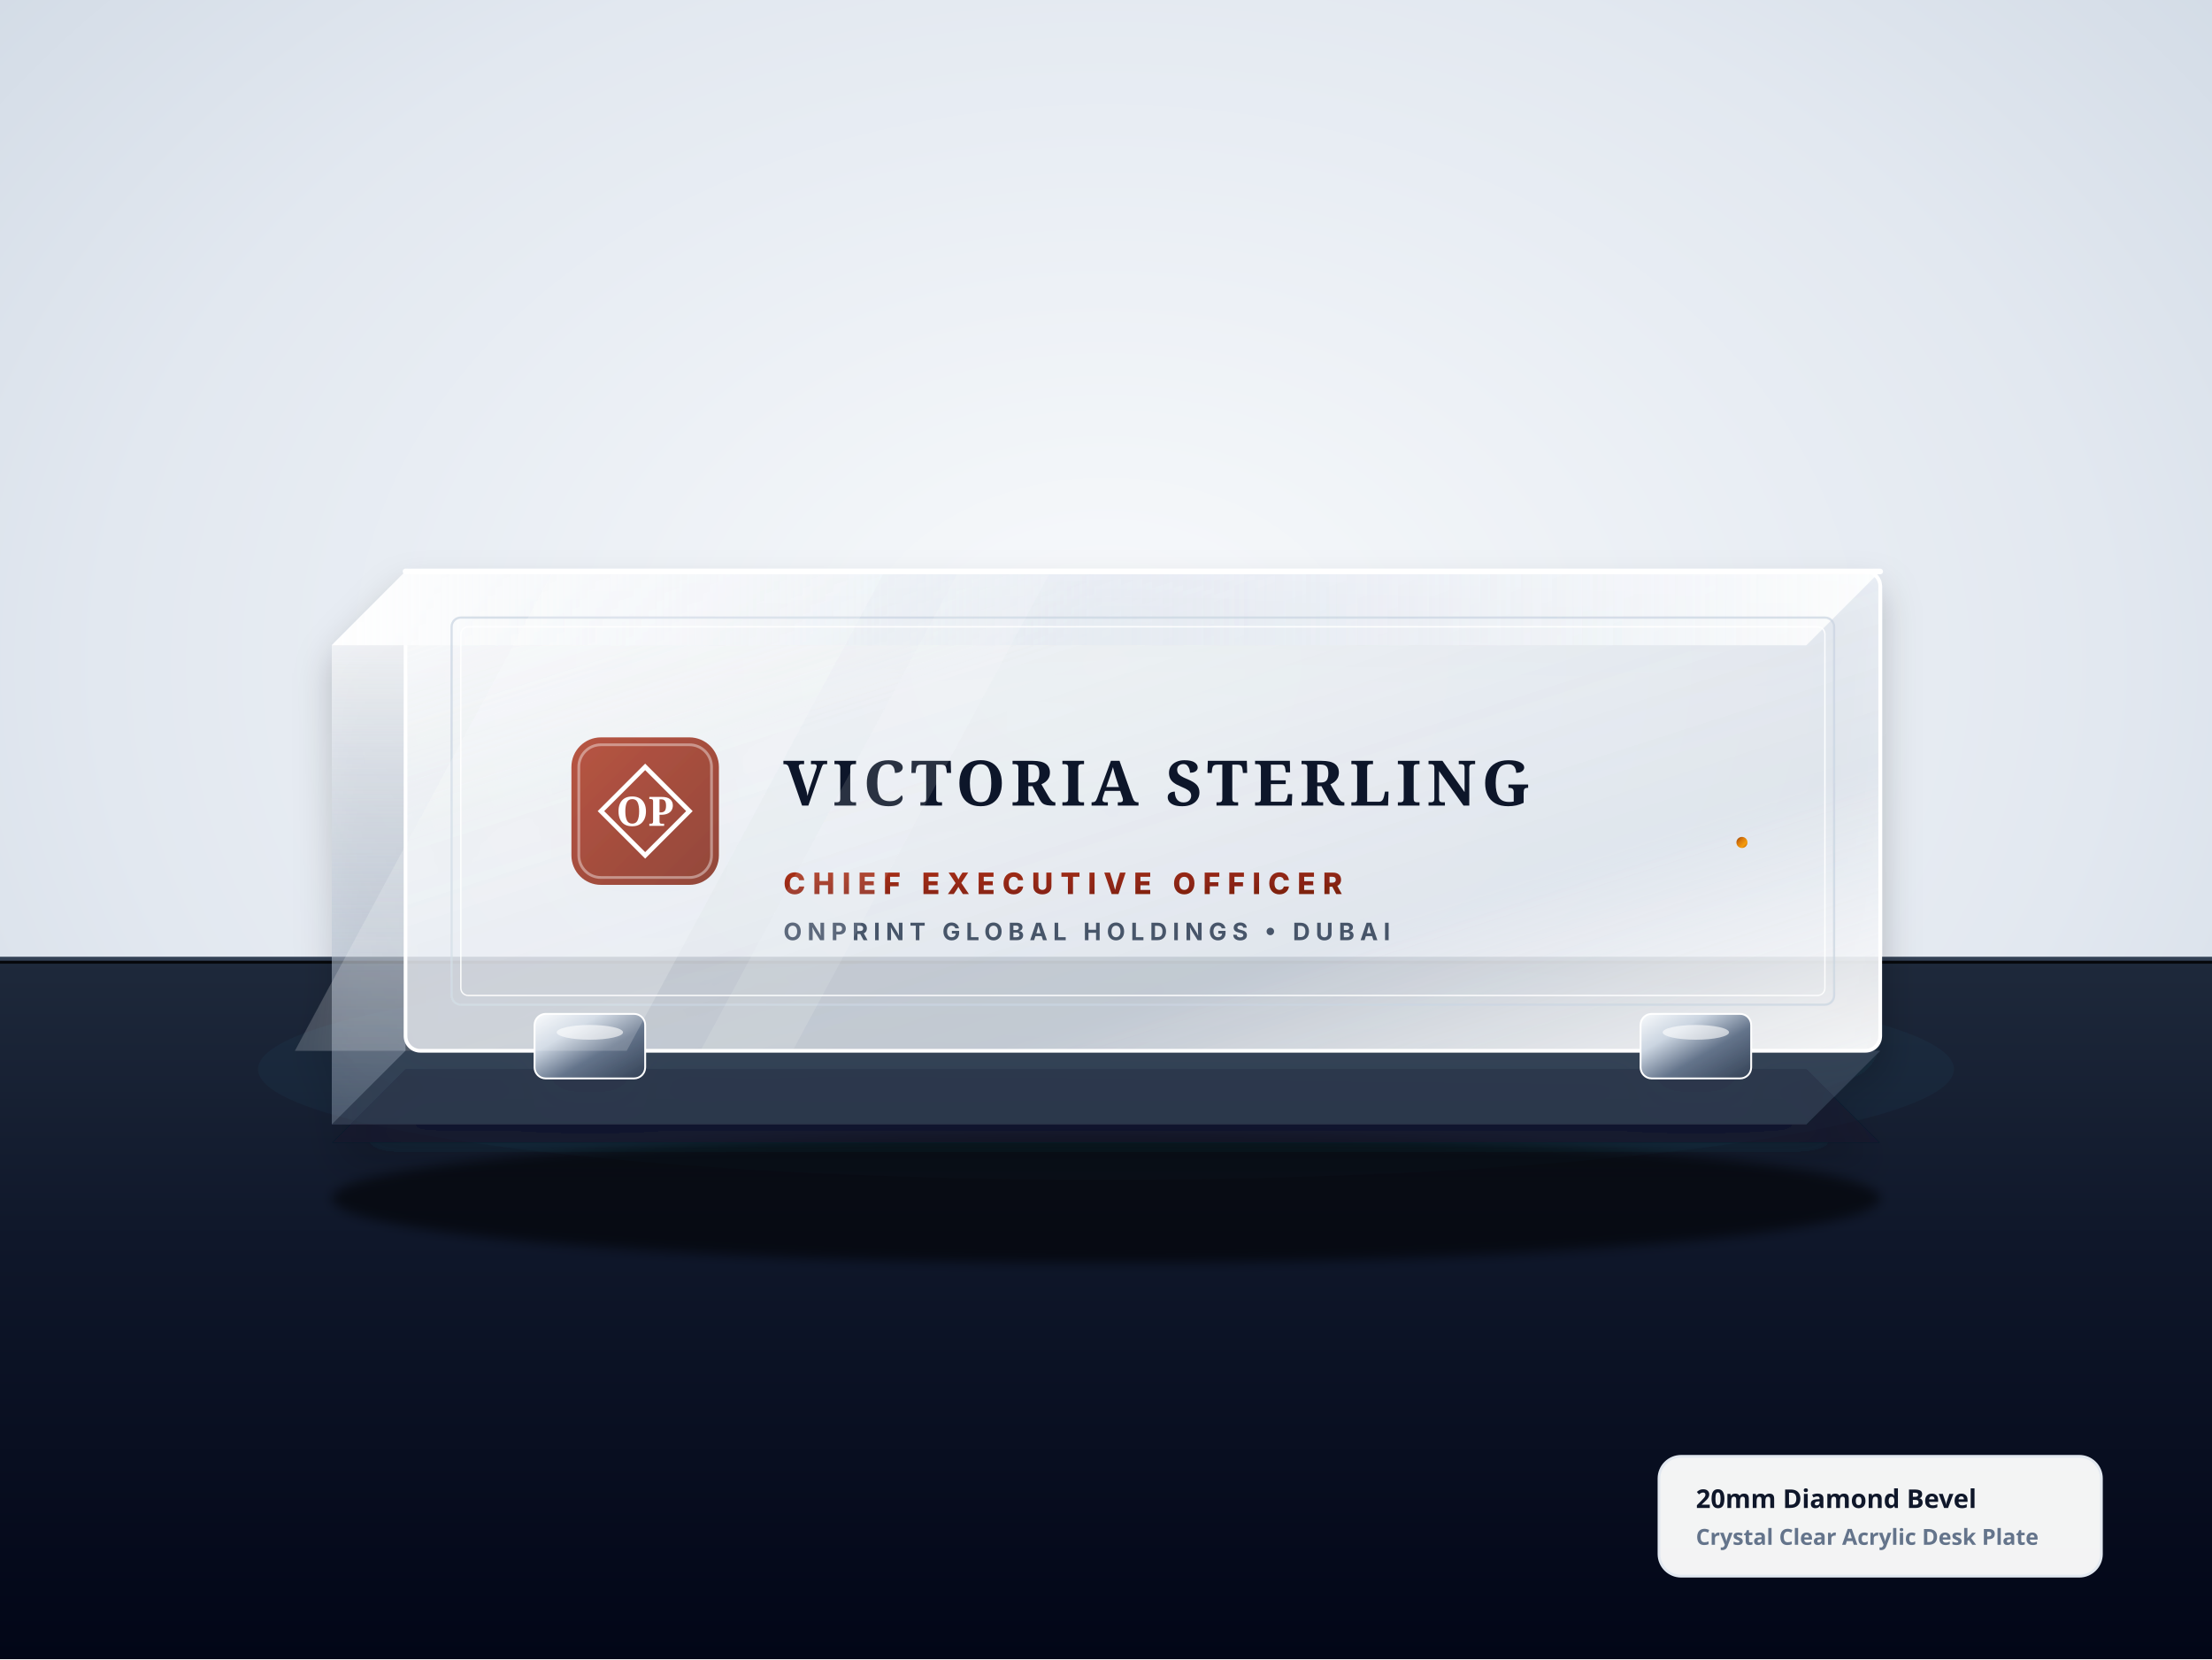
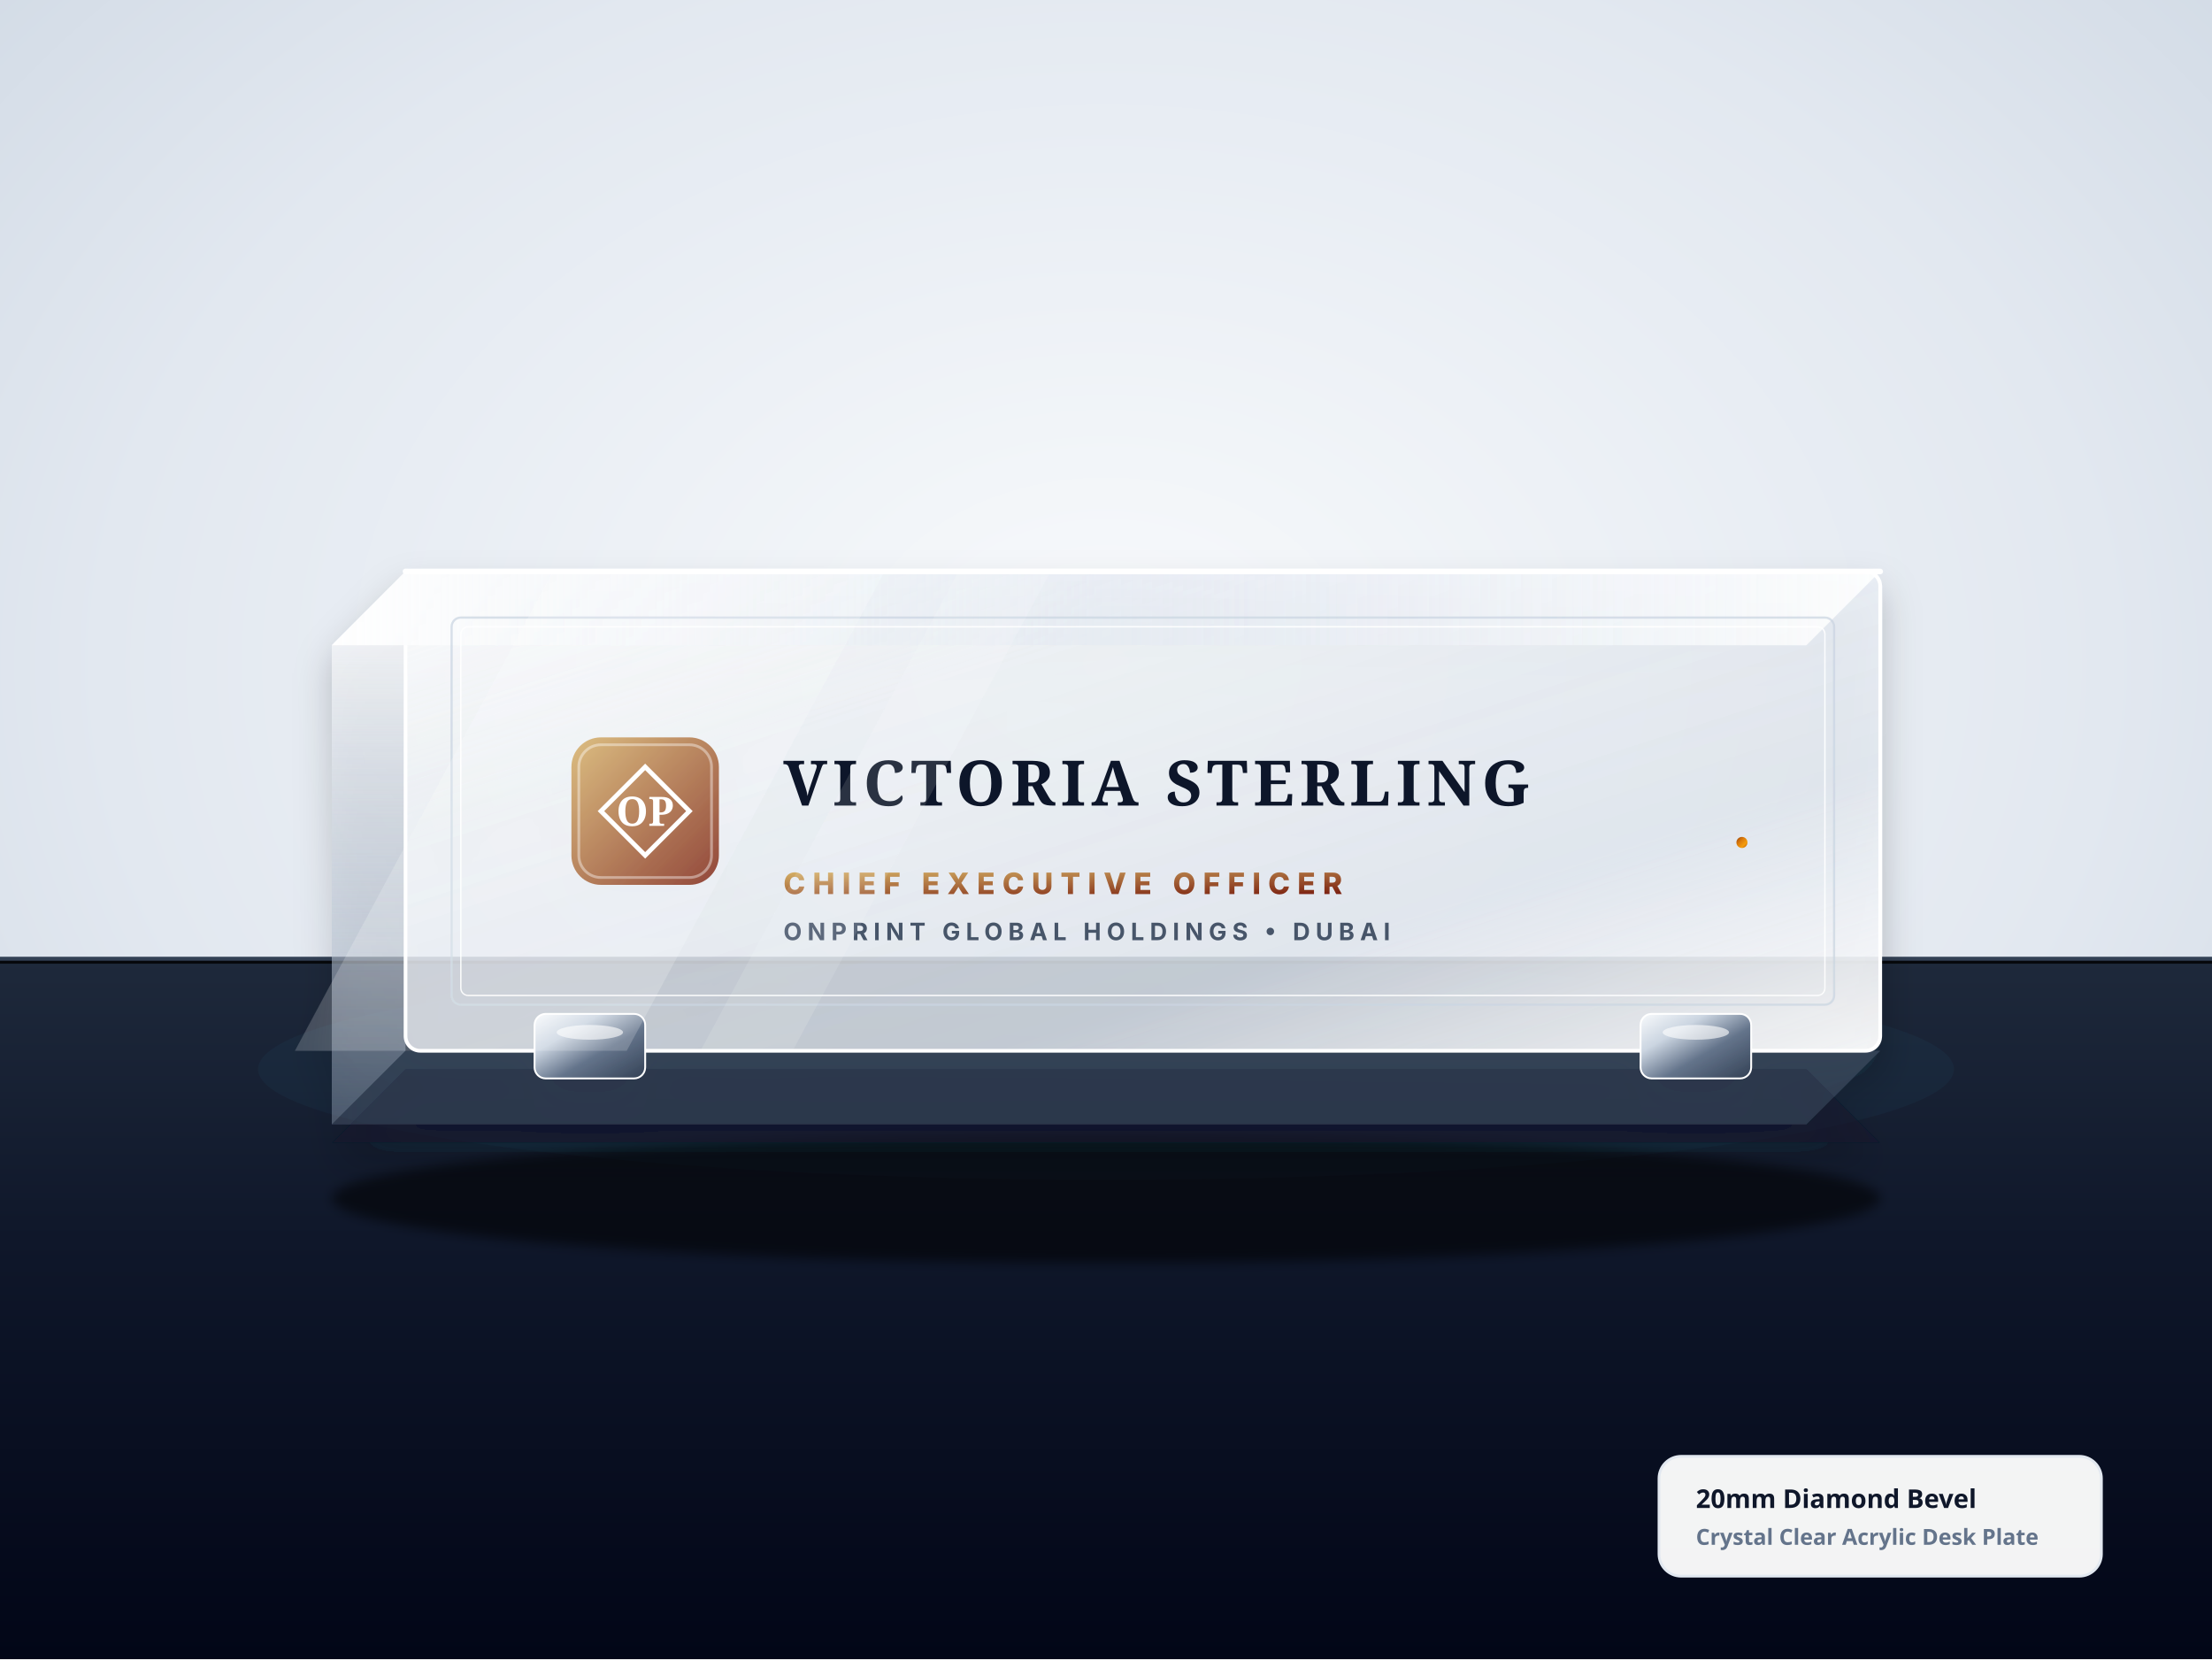
<svg xmlns="http://www.w3.org/2000/svg" viewBox="0 0 1200 900" width="1200" height="900" role="img" aria-label="Acrylic Desk Nameplates">
  <defs>
    <radialGradient id="deskBg" cx="50%" cy="40%" r="75%">
      <stop offset="0%" stop-color="#f8fafc" />
      <stop offset="60%" stop-color="#e2e8f0" />
      <stop offset="100%" stop-color="#cbd5e1" />
    </radialGradient>
    <linearGradient id="deskSurface" x1="0%" y1="0%" x2="0%" y2="100%">
      <stop offset="0%" stop-color="#1e293b" />
      <stop offset="40%" stop-color="#0f172a" />
      <stop offset="100%" stop-color="#020617" />
    </linearGradient>
    <linearGradient id="acrylicBody" x1="0%" y1="0%" x2="100%" y2="100%">
      <stop offset="0%" stop-color="#ffffff" stop-opacity="0.92" />
      <stop offset="30%" stop-color="#f1f5f9" stop-opacity="0.75" />
      <stop offset="70%" stop-color="#e2e8f0" stop-opacity="0.82" />
      <stop offset="100%" stop-color="#ffffff" stop-opacity="0.95" />
    </linearGradient>
    <linearGradient id="acrylicBevelTop" x1="0%" y1="0%" x2="100%" y2="0%">
      <stop offset="0%" stop-color="#ffffff" stop-opacity="1" />
      <stop offset="50%" stop-color="#e2e8f0" stop-opacity="0.6" />
      <stop offset="100%" stop-color="#ffffff" stop-opacity="0.9" />
    </linearGradient>
    <linearGradient id="acrylicBevelLeft" x1="0%" y1="0%" x2="0%" y2="100%">
      <stop offset="0%" stop-color="#ffffff" stop-opacity="0.95" />
      <stop offset="100%" stop-color="#94a3b8" stop-opacity="0.4" />
    </linearGradient>
    <linearGradient id="goldText" x1="0%" y1="0%" x2="100%" y2="100%">
      <stop offset="0%" stop-color="#92400e" />
      <stop offset="35%" stop-color="#d97706" />
      <stop offset="70%" stop-color="#f59e0b" />
      <stop offset="100%" stop-color="#b45309" />
    </linearGradient>
    <linearGradient id="brandRed" x1="0%" y1="0%" x2="100%" y2="100%">
-       <stop offset="0%" stop-color="#A82F19" />
+       <stop offset="0%" stop-color="#D4AF65" />
      <stop offset="100%" stop-color="#7a1f0f" />
    </linearGradient>
    <linearGradient id="steelGrad" x1="0%" y1="0%" x2="100%" y2="100%">
      <stop offset="0%" stop-color="#f8fafc" />
      <stop offset="30%" stop-color="#cbd5e1" />
      <stop offset="60%" stop-color="#64748b" />
      <stop offset="100%" stop-color="#334155" />
    </linearGradient>
    <filter id="blockShadow" x="-20%" y="-20%" width="140%" height="150%">
      <feDropShadow dx="0" dy="35" stdDeviation="25" flood-color="#020617" flood-opacity="0.45" />
      <feDropShadow dx="0" dy="12" stdDeviation="10" flood-color="#0f172a" flood-opacity="0.25" />
    </filter>
    <filter id="glassBlur" x="-10%" y="-10%" width="120%" height="120%">
      <feGaussianBlur stdDeviation="3" />
    </filter>
  </defs>
  <rect width="1200" height="900" fill="url(#deskBg)" />
  <path d="M 0 520 L 1200 520 L 1200 900 L 0 900 Z" fill="url(#deskSurface)" />
  <line x1="0" y1="520" x2="1200" y2="520" stroke="#334155" stroke-width="2" />
  <line x1="0" y1="522" x2="1200" y2="522" stroke="#000000" stroke-width="1.5" stroke-opacity="0.8" />
  <ellipse cx="600" cy="580" rx="460" ry="60" fill="#38bdf8" fill-opacity="0.04" />
  <ellipse cx="600" cy="650" rx="420" ry="35" fill="#000000" fill-opacity="0.55" filter="url(#glassBlur)" />
  <g transform="translate(180, 260)" filter="url(#blockShadow)">
    <polygon points="40,320 800,320 840,360 0,360" fill="#0f172a" fill-opacity="0.6" />
    <polygon points="0,350 40,310 40,50 0,90" fill="url(#acrylicBevelLeft)" />
    <polygon points="0,350 40,310 840,310 800,350" fill="#64748b" fill-opacity="0.3" />
    <rect x="40" y="50" width="800" height="260" rx="8" fill="url(#acrylicBody)" stroke="#ffffff" stroke-width="2" />
    <polygon points="0,90 40,50 840,50 800,90" fill="url(#acrylicBevelTop)" />
    <line x1="40" y1="50" x2="840" y2="50" stroke="#ffffff" stroke-width="3" stroke-linecap="round" />
    <rect x="65" y="75" width="750" height="210" rx="5" fill="none" stroke="#cbd5e1" stroke-width="1.2" stroke-opacity="0.75" />
    <rect x="70" y="80" width="740" height="200" rx="4" fill="none" stroke="#ffffff" stroke-width="0.75" stroke-opacity="0.9" />
    <g transform="translate(110, 290)">
      <rect width="60" height="35" rx="6" fill="url(#steelGrad)" stroke="#ffffff" stroke-width="1" />
      <ellipse cx="30" cy="10" rx="18" ry="4" fill="#ffffff" fill-opacity="0.6" />
    </g>
    <g transform="translate(710, 290)">
      <rect width="60" height="35" rx="6" fill="url(#steelGrad)" stroke="#ffffff" stroke-width="1" />
      <ellipse cx="30" cy="10" rx="18" ry="4" fill="#ffffff" fill-opacity="0.6" />
    </g>
    <g transform="translate(130, 140)">
      <rect width="80" height="80" rx="16" fill="url(#brandRed)" />
      <rect width="72" height="72" x="4" y="4" rx="12" fill="none" stroke="#ffffff" stroke-width="1.5" stroke-opacity="0.4" />
      <polygon points="40,16 64,40 40,64 16,40" fill="none" stroke="#ffffff" stroke-width="2.5" />
      <text x="40" y="48" fill="#ffffff" font-family="'Cinzel', 'Playfair Display', serif" font-size="22" font-weight="bold" text-anchor="middle">OP</text>
    </g>
    <g transform="translate(245, 145)">
      <text x="0" y="32" fill="#0f172a" font-family="'Cinzel', 'Playfair Display', Georgia, serif" font-size="34" font-weight="bold" letter-spacing="3">VICTORIA STERLING</text>
      <line x1="0" y1="52" x2="520" y2="52" stroke="url(#goldText)" stroke-width="2" />
      <circle cx="520" cy="52" r="3" fill="url(#goldText)" />
      <text x="0" y="80" fill="url(#brandRed)" font-family="system-ui, -apple-system, sans-serif" font-size="16" font-weight="800" letter-spacing="4">CHIEF EXECUTIVE OFFICER</text>
      <text x="0" y="105" fill="#475569" font-family="system-ui, -apple-system, sans-serif" font-size="13" font-weight="700" letter-spacing="3">ONPRINT GLOBAL HOLDINGS • DUBAI</text>
    </g>
    <path d="M 120 50 L 300 50 L 160 310 L -20 310 Z" fill="#ffffff" fill-opacity="0.18" />
    <path d="M 340 50 L 390 50 L 250 310 L 200 310 Z" fill="#ffffff" fill-opacity="0.12" />
  </g>
  <g transform="translate(900, 790)">
    <rect width="240" height="65" rx="12" fill="#ffffff" fill-opacity="0.95" stroke="#e2e8f0" stroke-width="1.5" />
    <text x="20" y="28" fill="#0f172a" font-family="system-ui, sans-serif" font-size="14" font-weight="800">20mm Diamond Bevel</text>
    <text x="20" y="48" fill="#64748b" font-family="system-ui, sans-serif" font-size="12" font-weight="600">Crystal Clear Acrylic Desk Plate</text>
  </g>
</svg>
